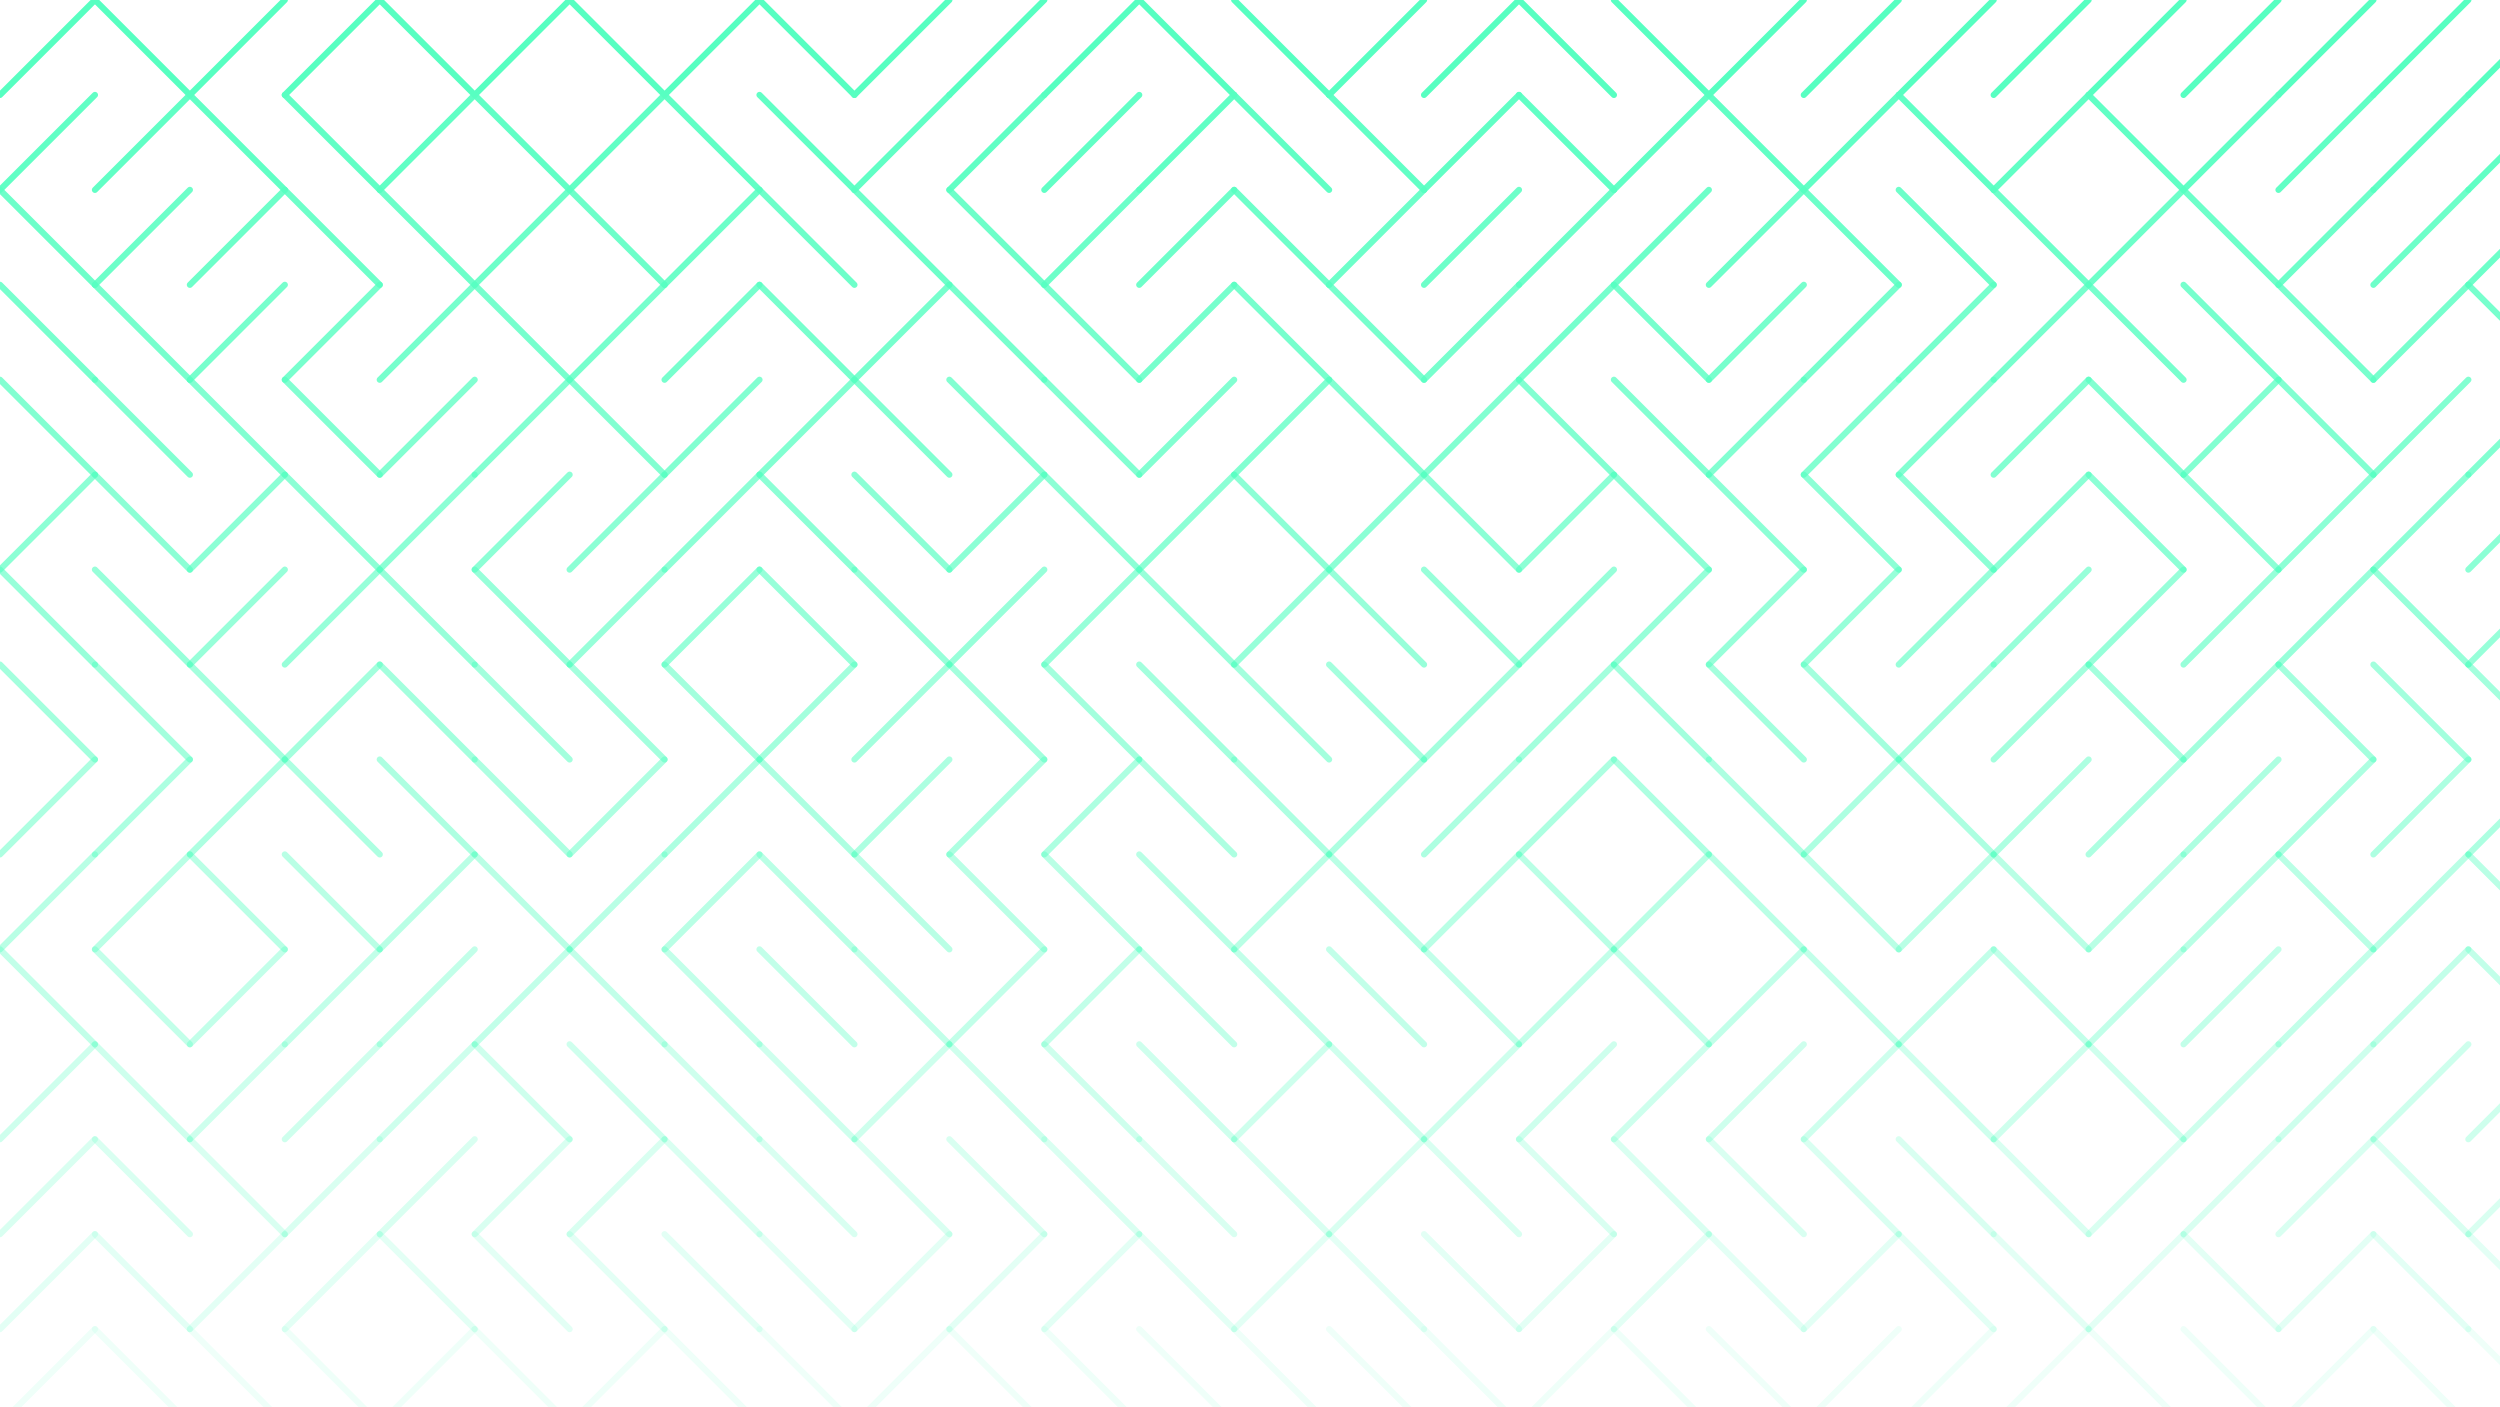
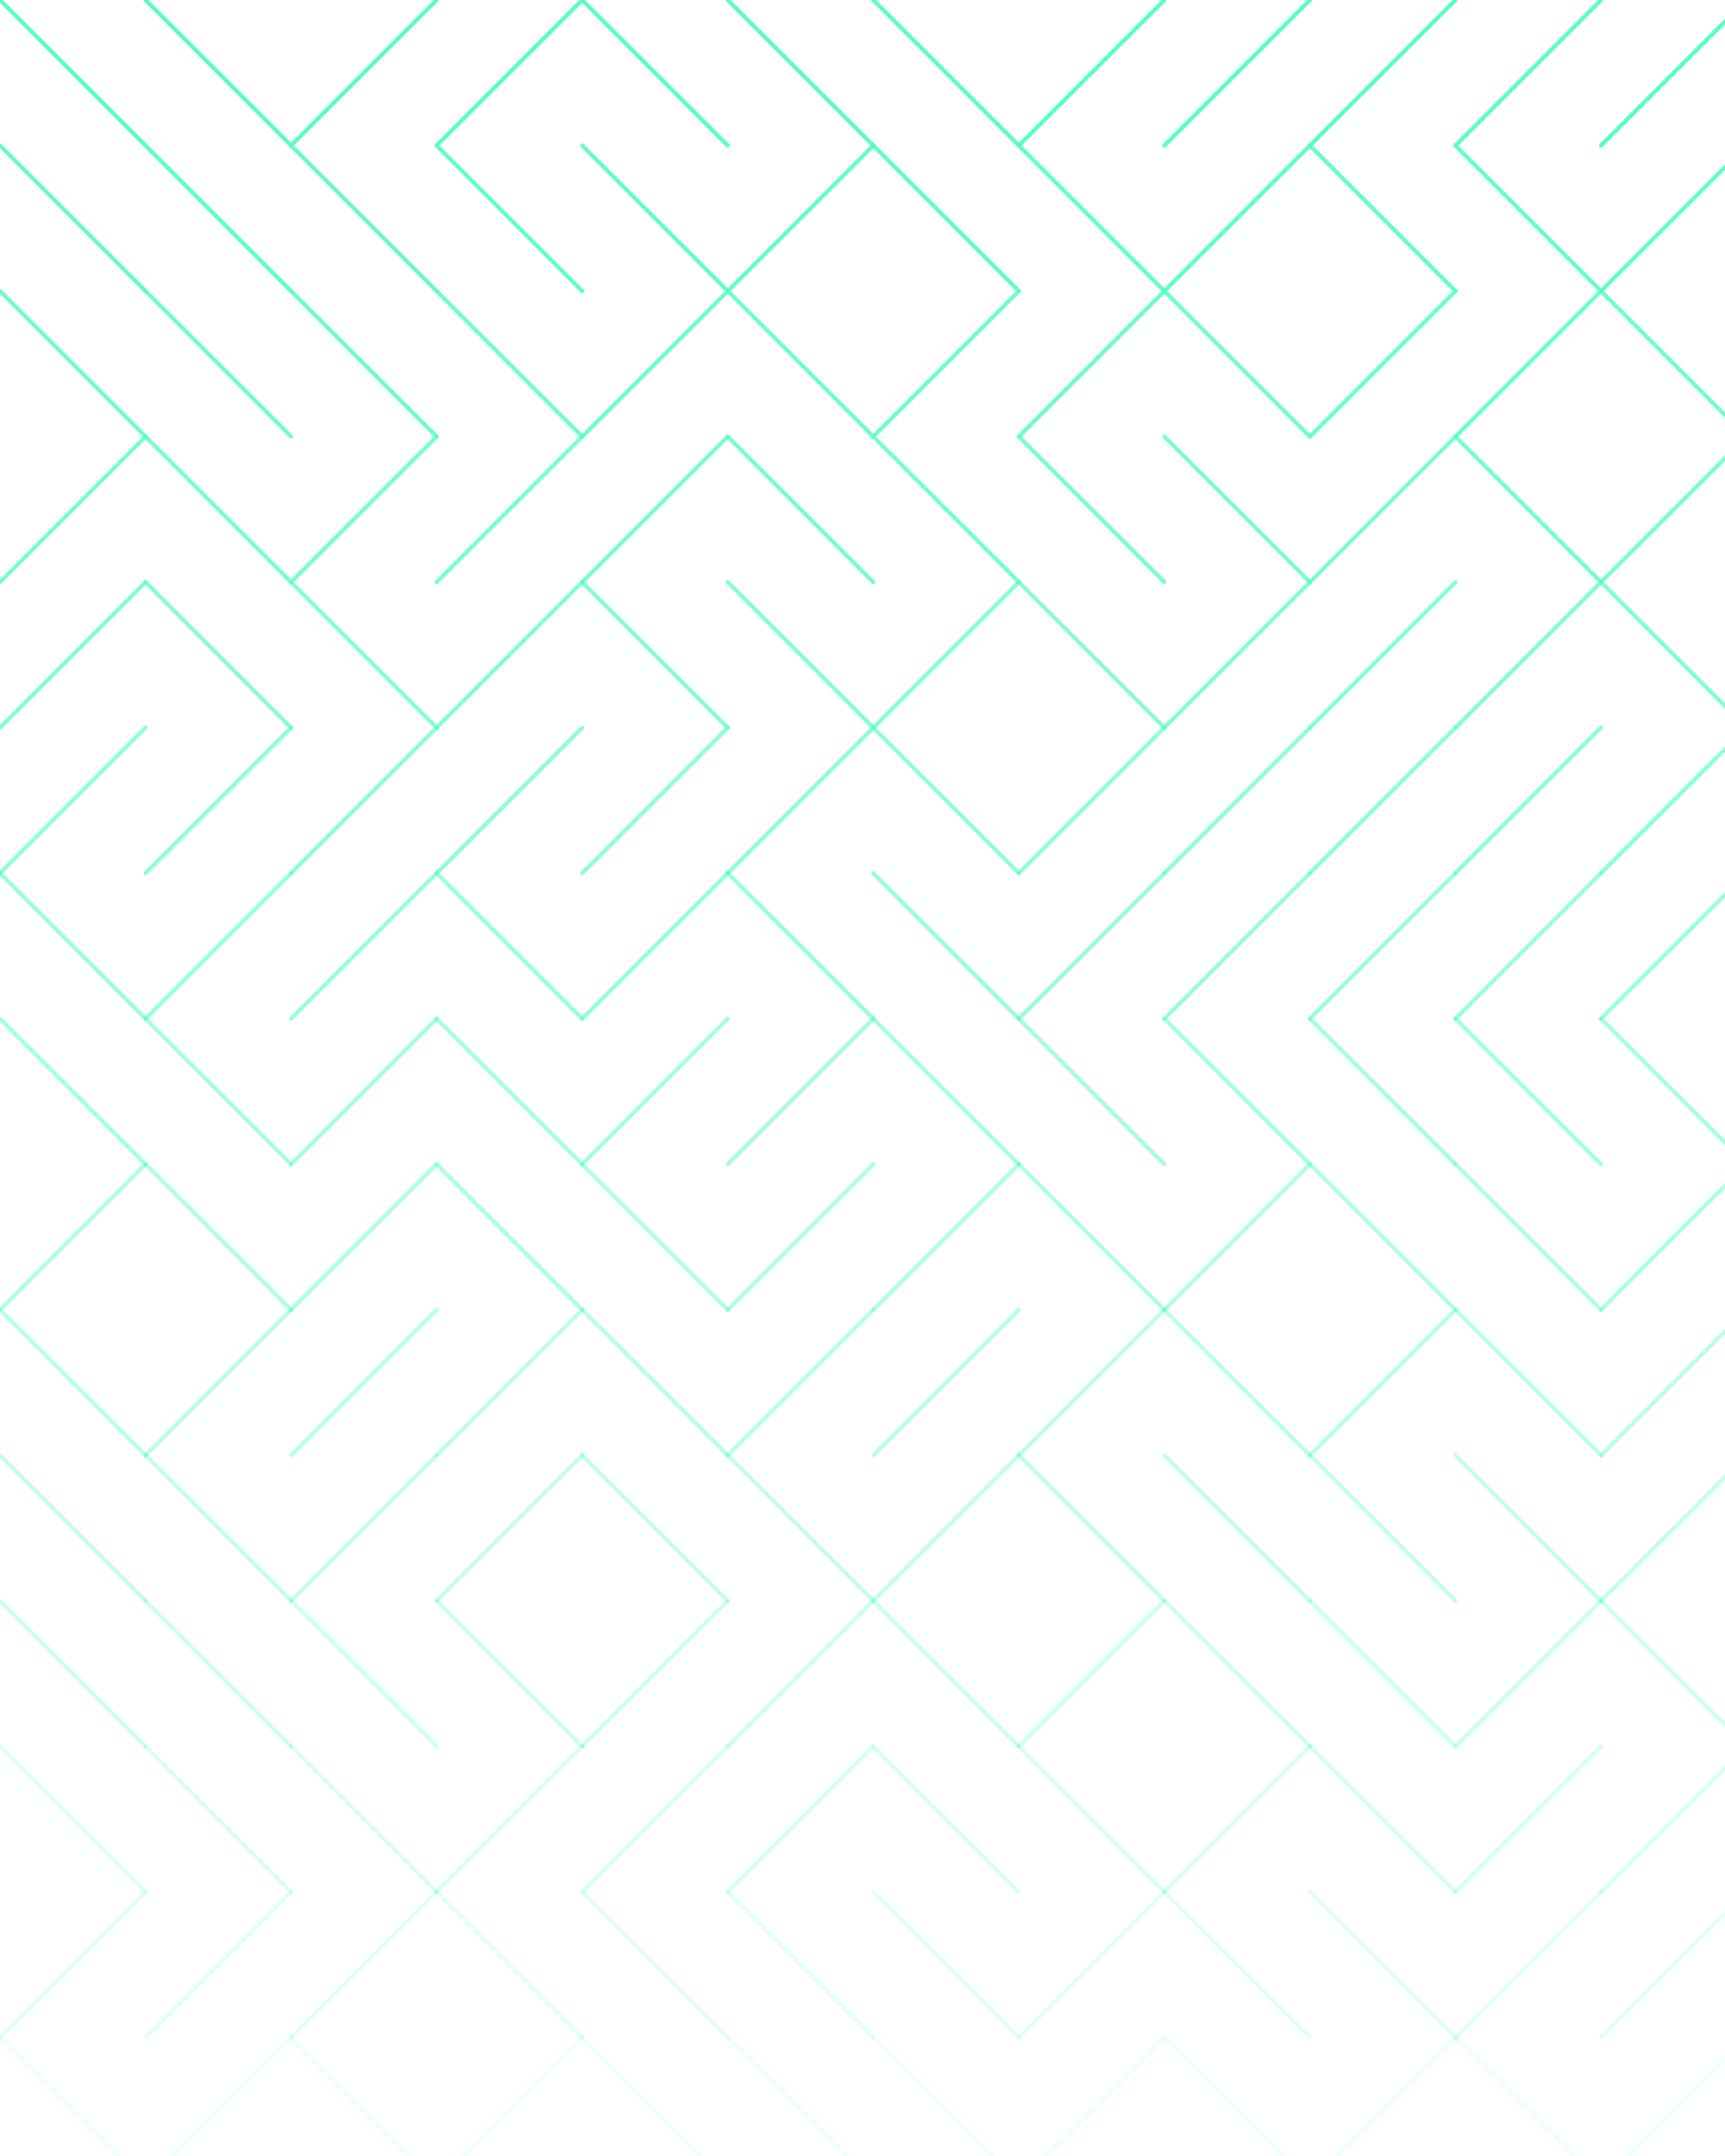
- <svg xmlns="http://www.w3.org/2000/svg" version="1.1" viewBox="0 0 1422 800">
-   <g stroke-width="3.5" stroke="hsl(158, 100%, 67%)" fill="none" stroke-linecap="round">
-     <line x1="54" y1="0" x2="0" y2="54" opacity="1.00" />
+ <svg xmlns="http://www.w3.org/2000/svg" version="1.1" viewBox="0 0 640 800">
+   <g stroke-width="1.5" stroke="hsl(158, 100%, 67%)" fill="none" stroke-linecap="round">
+     <line x1="0" y1="0" x2="54" y2="54" opacity="1.00" />
    <line x1="54" y1="0" x2="108" y2="54" opacity="1.00" />
    <line x1="162" y1="0" x2="108" y2="54" opacity="1.00" />
    <line x1="216" y1="0" x2="162" y2="54" opacity="1.00" />
    <line x1="216" y1="0" x2="270" y2="54" opacity="1.00" />
-     <line x1="324" y1="0" x2="270" y2="54" opacity="1.00" />
+     <line x1="270" y1="0" x2="324" y2="54" opacity="1.00" />
    <line x1="324" y1="0" x2="378" y2="54" opacity="1.00" />
    <line x1="432" y1="0" x2="378" y2="54" opacity="1.00" />
-     <line x1="432" y1="0" x2="486" y2="54" opacity="1.00" />
+     <line x1="486" y1="0" x2="432" y2="54" opacity="1.00" />
    <line x1="540" y1="0" x2="486" y2="54" opacity="1.00" />
    <line x1="594" y1="0" x2="540" y2="54" opacity="1.00" />
    <line x1="648" y1="0" x2="594" y2="54" opacity="1.00" />
-     <line x1="648" y1="0" x2="702" y2="54" opacity="1.00" />
-     <line x1="702" y1="0" x2="756" y2="54" opacity="1.00" />
-     <line x1="810" y1="0" x2="756" y2="54" opacity="1.00" />
-     <line x1="864" y1="0" x2="810" y2="54" opacity="1.00" />
-     <line x1="864" y1="0" x2="918" y2="54" opacity="1.00" />
-     <line x1="918" y1="0" x2="972" y2="54" opacity="1.00" />
-     <line x1="1026" y1="0" x2="972" y2="54" opacity="1.00" />
-     <line x1="1080" y1="0" x2="1026" y2="54" opacity="1.00" />
-     <line x1="1134" y1="0" x2="1080" y2="54" opacity="1.00" />
-     <line x1="1188" y1="0" x2="1134" y2="54" opacity="1.00" />
-     <line x1="1242" y1="0" x2="1188" y2="54" opacity="1.00" />
-     <line x1="1296" y1="0" x2="1242" y2="54" opacity="1.00" />
-     <line x1="1350" y1="0" x2="1296" y2="54" opacity="1.00" />
-     <line x1="1404" y1="0" x2="1350" y2="54" opacity="1.00" />
-     <line x1="1458" y1="0" x2="1404" y2="54" opacity="1.00" />
-     <line x1="54" y1="54" x2="0" y2="108" opacity="0.94" />
-     <line x1="108" y1="54" x2="54" y2="108" opacity="0.94" />
+     <line x1="0" y1="54" x2="54" y2="108" opacity="0.94" />
+     <line x1="54" y1="54" x2="108" y2="108" opacity="0.94" />
    <line x1="108" y1="54" x2="162" y2="108" opacity="0.94" />
    <line x1="162" y1="54" x2="216" y2="108" opacity="0.94" />
-     <line x1="270" y1="54" x2="216" y2="108" opacity="0.94" />
-     <line x1="270" y1="54" x2="324" y2="108" opacity="0.94" />
-     <line x1="378" y1="54" x2="324" y2="108" opacity="0.94" />
+     <line x1="216" y1="54" x2="270" y2="108" opacity="0.94" />
+     <line x1="324" y1="54" x2="270" y2="108" opacity="0.94" />
+     <line x1="324" y1="54" x2="378" y2="108" opacity="0.94" />
    <line x1="378" y1="54" x2="432" y2="108" opacity="0.94" />
-     <line x1="432" y1="54" x2="486" y2="108" opacity="0.94" />
-     <line x1="540" y1="54" x2="486" y2="108" opacity="0.94" />
-     <line x1="594" y1="54" x2="540" y2="108" opacity="0.94" />
+     <line x1="486" y1="54" x2="432" y2="108" opacity="0.94" />
+     <line x1="486" y1="54" x2="540" y2="108" opacity="0.94" />
+     <line x1="540" y1="54" x2="594" y2="108" opacity="0.94" />
    <line x1="648" y1="54" x2="594" y2="108" opacity="0.94" />
-     <line x1="702" y1="54" x2="648" y2="108" opacity="0.94" />
-     <line x1="702" y1="54" x2="756" y2="108" opacity="0.94" />
-     <line x1="756" y1="54" x2="810" y2="108" opacity="0.94" />
-     <line x1="864" y1="54" x2="810" y2="108" opacity="0.94" />
-     <line x1="864" y1="54" x2="918" y2="108" opacity="0.94" />
-     <line x1="972" y1="54" x2="918" y2="108" opacity="0.94" />
-     <line x1="972" y1="54" x2="1026" y2="108" opacity="0.94" />
-     <line x1="1080" y1="54" x2="1026" y2="108" opacity="0.94" />
-     <line x1="1080" y1="54" x2="1134" y2="108" opacity="0.94" />
-     <line x1="1188" y1="54" x2="1134" y2="108" opacity="0.94" />
-     <line x1="1188" y1="54" x2="1242" y2="108" opacity="0.94" />
-     <line x1="1296" y1="54" x2="1242" y2="108" opacity="0.94" />
-     <line x1="1350" y1="54" x2="1296" y2="108" opacity="0.94" />
-     <line x1="1404" y1="54" x2="1350" y2="108" opacity="0.94" />
-     <line x1="1458" y1="54" x2="1404" y2="108" opacity="0.94" />
    <line x1="0" y1="108" x2="54" y2="162" opacity="0.87" />
-     <line x1="108" y1="108" x2="54" y2="162" opacity="0.87" />
-     <line x1="162" y1="108" x2="108" y2="162" opacity="0.87" />
+     <line x1="54" y1="108" x2="108" y2="162" opacity="0.87" />
+     <line x1="108" y1="108" x2="162" y2="162" opacity="0.87" />
    <line x1="162" y1="108" x2="216" y2="162" opacity="0.87" />
-     <line x1="216" y1="108" x2="270" y2="162" opacity="0.87" />
-     <line x1="324" y1="108" x2="270" y2="162" opacity="0.87" />
-     <line x1="324" y1="108" x2="378" y2="162" opacity="0.87" />
+     <line x1="270" y1="108" x2="216" y2="162" opacity="0.87" />
+     <line x1="270" y1="108" x2="324" y2="162" opacity="0.87" />
+     <line x1="378" y1="108" x2="324" y2="162" opacity="0.87" />
    <line x1="432" y1="108" x2="378" y2="162" opacity="0.87" />
    <line x1="432" y1="108" x2="486" y2="162" opacity="0.87" />
-     <line x1="486" y1="108" x2="540" y2="162" opacity="0.87" />
-     <line x1="540" y1="108" x2="594" y2="162" opacity="0.87" />
-     <line x1="648" y1="108" x2="594" y2="162" opacity="0.87" />
-     <line x1="702" y1="108" x2="648" y2="162" opacity="0.87" />
-     <line x1="702" y1="108" x2="756" y2="162" opacity="0.87" />
-     <line x1="810" y1="108" x2="756" y2="162" opacity="0.87" />
-     <line x1="864" y1="108" x2="810" y2="162" opacity="0.87" />
-     <line x1="918" y1="108" x2="864" y2="162" opacity="0.87" />
-     <line x1="972" y1="108" x2="918" y2="162" opacity="0.87" />
-     <line x1="1026" y1="108" x2="972" y2="162" opacity="0.87" />
-     <line x1="1026" y1="108" x2="1080" y2="162" opacity="0.87" />
-     <line x1="1080" y1="108" x2="1134" y2="162" opacity="0.87" />
-     <line x1="1134" y1="108" x2="1188" y2="162" opacity="0.87" />
-     <line x1="1242" y1="108" x2="1188" y2="162" opacity="0.87" />
-     <line x1="1242" y1="108" x2="1296" y2="162" opacity="0.87" />
-     <line x1="1350" y1="108" x2="1296" y2="162" opacity="0.87" />
-     <line x1="1404" y1="108" x2="1350" y2="162" opacity="0.87" />
-     <line x1="1458" y1="108" x2="1404" y2="162" opacity="0.87" />
-     <line x1="0" y1="162" x2="54" y2="216" opacity="0.81" />
+     <line x1="540" y1="108" x2="486" y2="162" opacity="0.87" />
+     <line x1="594" y1="108" x2="540" y2="162" opacity="0.87" />
+     <line x1="594" y1="108" x2="648" y2="162" opacity="0.87" />
+     <line x1="54" y1="162" x2="0" y2="216" opacity="0.81" />
    <line x1="54" y1="162" x2="108" y2="216" opacity="0.81" />
    <line x1="162" y1="162" x2="108" y2="216" opacity="0.81" />
    <line x1="216" y1="162" x2="162" y2="216" opacity="0.81" />
    <line x1="270" y1="162" x2="216" y2="216" opacity="0.81" />
    <line x1="270" y1="162" x2="324" y2="216" opacity="0.81" />
-     <line x1="378" y1="162" x2="324" y2="216" opacity="0.81" />
-     <line x1="432" y1="162" x2="378" y2="216" opacity="0.81" />
+     <line x1="324" y1="162" x2="378" y2="216" opacity="0.81" />
+     <line x1="378" y1="162" x2="432" y2="216" opacity="0.81" />
    <line x1="432" y1="162" x2="486" y2="216" opacity="0.81" />
    <line x1="540" y1="162" x2="486" y2="216" opacity="0.81" />
    <line x1="540" y1="162" x2="594" y2="216" opacity="0.81" />
-     <line x1="594" y1="162" x2="648" y2="216" opacity="0.81" />
-     <line x1="702" y1="162" x2="648" y2="216" opacity="0.81" />
-     <line x1="702" y1="162" x2="756" y2="216" opacity="0.81" />
-     <line x1="756" y1="162" x2="810" y2="216" opacity="0.81" />
-     <line x1="864" y1="162" x2="810" y2="216" opacity="0.81" />
-     <line x1="918" y1="162" x2="864" y2="216" opacity="0.81" />
-     <line x1="918" y1="162" x2="972" y2="216" opacity="0.81" />
-     <line x1="1026" y1="162" x2="972" y2="216" opacity="0.81" />
-     <line x1="1080" y1="162" x2="1026" y2="216" opacity="0.81" />
-     <line x1="1134" y1="162" x2="1080" y2="216" opacity="0.81" />
-     <line x1="1188" y1="162" x2="1134" y2="216" opacity="0.81" />
-     <line x1="1188" y1="162" x2="1242" y2="216" opacity="0.81" />
-     <line x1="1242" y1="162" x2="1296" y2="216" opacity="0.81" />
-     <line x1="1296" y1="162" x2="1350" y2="216" opacity="0.81" />
-     <line x1="1404" y1="162" x2="1350" y2="216" opacity="0.81" />
-     <line x1="1404" y1="162" x2="1458" y2="216" opacity="0.81" />
-     <line x1="0" y1="216" x2="54" y2="270" opacity="0.74" />
+     <line x1="648" y1="162" x2="594" y2="216" opacity="0.81" />
+     <line x1="54" y1="216" x2="0" y2="270" opacity="0.74" />
    <line x1="54" y1="216" x2="108" y2="270" opacity="0.74" />
    <line x1="108" y1="216" x2="162" y2="270" opacity="0.74" />
-     <line x1="162" y1="216" x2="216" y2="270" opacity="0.74" />
-     <line x1="270" y1="216" x2="216" y2="270" opacity="0.74" />
-     <line x1="324" y1="216" x2="270" y2="270" opacity="0.74" />
-     <line x1="324" y1="216" x2="378" y2="270" opacity="0.74" />
-     <line x1="432" y1="216" x2="378" y2="270" opacity="0.74" />
+     <line x1="216" y1="216" x2="162" y2="270" opacity="0.74" />
+     <line x1="216" y1="216" x2="270" y2="270" opacity="0.74" />
+     <line x1="270" y1="216" x2="324" y2="270" opacity="0.74" />
+     <line x1="378" y1="216" x2="324" y2="270" opacity="0.74" />
+     <line x1="378" y1="216" x2="432" y2="270" opacity="0.74" />
    <line x1="486" y1="216" x2="432" y2="270" opacity="0.74" />
-     <line x1="486" y1="216" x2="540" y2="270" opacity="0.74" />
-     <line x1="540" y1="216" x2="594" y2="270" opacity="0.74" />
+     <line x1="540" y1="216" x2="486" y2="270" opacity="0.74" />
+     <line x1="594" y1="216" x2="540" y2="270" opacity="0.74" />
    <line x1="594" y1="216" x2="648" y2="270" opacity="0.74" />
-     <line x1="702" y1="216" x2="648" y2="270" opacity="0.74" />
-     <line x1="756" y1="216" x2="702" y2="270" opacity="0.74" />
-     <line x1="756" y1="216" x2="810" y2="270" opacity="0.74" />
-     <line x1="864" y1="216" x2="810" y2="270" opacity="0.74" />
-     <line x1="864" y1="216" x2="918" y2="270" opacity="0.74" />
-     <line x1="918" y1="216" x2="972" y2="270" opacity="0.74" />
-     <line x1="1026" y1="216" x2="972" y2="270" opacity="0.74" />
-     <line x1="1080" y1="216" x2="1026" y2="270" opacity="0.74" />
-     <line x1="1134" y1="216" x2="1080" y2="270" opacity="0.74" />
-     <line x1="1188" y1="216" x2="1134" y2="270" opacity="0.74" />
-     <line x1="1188" y1="216" x2="1242" y2="270" opacity="0.74" />
-     <line x1="1296" y1="216" x2="1242" y2="270" opacity="0.74" />
-     <line x1="1296" y1="216" x2="1350" y2="270" opacity="0.74" />
-     <line x1="1404" y1="216" x2="1350" y2="270" opacity="0.74" />
-     <line x1="1458" y1="216" x2="1404" y2="270" opacity="0.74" />
    <line x1="54" y1="270" x2="0" y2="324" opacity="0.68" />
-     <line x1="54" y1="270" x2="108" y2="324" opacity="0.68" />
+     <line x1="108" y1="270" x2="54" y2="324" opacity="0.68" />
    <line x1="162" y1="270" x2="108" y2="324" opacity="0.68" />
-     <line x1="162" y1="270" x2="216" y2="324" opacity="0.68" />
+     <line x1="216" y1="270" x2="162" y2="324" opacity="0.68" />
    <line x1="270" y1="270" x2="216" y2="324" opacity="0.68" />
    <line x1="324" y1="270" x2="270" y2="324" opacity="0.68" />
-     <line x1="378" y1="270" x2="324" y2="324" opacity="0.68" />
+     <line x1="324" y1="270" x2="378" y2="324" opacity="0.68" />
    <line x1="432" y1="270" x2="378" y2="324" opacity="0.68" />
-     <line x1="432" y1="270" x2="486" y2="324" opacity="0.68" />
-     <line x1="486" y1="270" x2="540" y2="324" opacity="0.68" />
+     <line x1="486" y1="270" x2="432" y2="324" opacity="0.68" />
+     <line x1="540" y1="270" x2="486" y2="324" opacity="0.68" />
    <line x1="594" y1="270" x2="540" y2="324" opacity="0.68" />
-     <line x1="594" y1="270" x2="648" y2="324" opacity="0.68" />
-     <line x1="702" y1="270" x2="648" y2="324" opacity="0.68" />
-     <line x1="702" y1="270" x2="756" y2="324" opacity="0.68" />
-     <line x1="810" y1="270" x2="756" y2="324" opacity="0.68" />
-     <line x1="810" y1="270" x2="864" y2="324" opacity="0.68" />
-     <line x1="918" y1="270" x2="864" y2="324" opacity="0.68" />
-     <line x1="918" y1="270" x2="972" y2="324" opacity="0.68" />
-     <line x1="972" y1="270" x2="1026" y2="324" opacity="0.68" />
-     <line x1="1026" y1="270" x2="1080" y2="324" opacity="0.68" />
-     <line x1="1080" y1="270" x2="1134" y2="324" opacity="0.68" />
-     <line x1="1188" y1="270" x2="1134" y2="324" opacity="0.68" />
-     <line x1="1188" y1="270" x2="1242" y2="324" opacity="0.68" />
-     <line x1="1242" y1="270" x2="1296" y2="324" opacity="0.68" />
-     <line x1="1350" y1="270" x2="1296" y2="324" opacity="0.68" />
-     <line x1="1404" y1="270" x2="1350" y2="324" opacity="0.68" />
-     <line x1="1458" y1="270" x2="1404" y2="324" opacity="0.68" />
+     <line x1="648" y1="270" x2="594" y2="324" opacity="0.68" />
    <line x1="0" y1="324" x2="54" y2="378" opacity="0.62" />
-     <line x1="54" y1="324" x2="108" y2="378" opacity="0.62" />
+     <line x1="108" y1="324" x2="54" y2="378" opacity="0.62" />
    <line x1="162" y1="324" x2="108" y2="378" opacity="0.62" />
-     <line x1="216" y1="324" x2="162" y2="378" opacity="0.62" />
-     <line x1="216" y1="324" x2="270" y2="378" opacity="0.62" />
+     <line x1="162" y1="324" x2="216" y2="378" opacity="0.62" />
+     <line x1="270" y1="324" x2="216" y2="378" opacity="0.62" />
    <line x1="270" y1="324" x2="324" y2="378" opacity="0.62" />
-     <line x1="378" y1="324" x2="324" y2="378" opacity="0.62" />
+     <line x1="324" y1="324" x2="378" y2="378" opacity="0.62" />
    <line x1="432" y1="324" x2="378" y2="378" opacity="0.62" />
-     <line x1="432" y1="324" x2="486" y2="378" opacity="0.62" />
-     <line x1="486" y1="324" x2="540" y2="378" opacity="0.62" />
+     <line x1="486" y1="324" x2="432" y2="378" opacity="0.62" />
+     <line x1="540" y1="324" x2="486" y2="378" opacity="0.62" />
    <line x1="594" y1="324" x2="540" y2="378" opacity="0.62" />
    <line x1="648" y1="324" x2="594" y2="378" opacity="0.62" />
-     <line x1="648" y1="324" x2="702" y2="378" opacity="0.62" />
-     <line x1="756" y1="324" x2="702" y2="378" opacity="0.62" />
-     <line x1="756" y1="324" x2="810" y2="378" opacity="0.62" />
-     <line x1="810" y1="324" x2="864" y2="378" opacity="0.62" />
-     <line x1="918" y1="324" x2="864" y2="378" opacity="0.62" />
-     <line x1="972" y1="324" x2="918" y2="378" opacity="0.62" />
-     <line x1="1026" y1="324" x2="972" y2="378" opacity="0.62" />
-     <line x1="1080" y1="324" x2="1026" y2="378" opacity="0.62" />
-     <line x1="1134" y1="324" x2="1080" y2="378" opacity="0.62" />
-     <line x1="1188" y1="324" x2="1134" y2="378" opacity="0.62" />
-     <line x1="1242" y1="324" x2="1188" y2="378" opacity="0.62" />
-     <line x1="1296" y1="324" x2="1242" y2="378" opacity="0.62" />
-     <line x1="1350" y1="324" x2="1296" y2="378" opacity="0.62" />
-     <line x1="1350" y1="324" x2="1404" y2="378" opacity="0.62" />
-     <line x1="1458" y1="324" x2="1404" y2="378" opacity="0.62" />
    <line x1="0" y1="378" x2="54" y2="432" opacity="0.55" />
    <line x1="54" y1="378" x2="108" y2="432" opacity="0.55" />
-     <line x1="108" y1="378" x2="162" y2="432" opacity="0.55" />
-     <line x1="216" y1="378" x2="162" y2="432" opacity="0.55" />
-     <line x1="216" y1="378" x2="270" y2="432" opacity="0.55" />
-     <line x1="270" y1="378" x2="324" y2="432" opacity="0.55" />
+     <line x1="162" y1="378" x2="108" y2="432" opacity="0.55" />
+     <line x1="162" y1="378" x2="216" y2="432" opacity="0.55" />
+     <line x1="270" y1="378" x2="216" y2="432" opacity="0.55" />
+     <line x1="324" y1="378" x2="270" y2="432" opacity="0.55" />
    <line x1="324" y1="378" x2="378" y2="432" opacity="0.55" />
    <line x1="378" y1="378" x2="432" y2="432" opacity="0.55" />
-     <line x1="486" y1="378" x2="432" y2="432" opacity="0.55" />
-     <line x1="540" y1="378" x2="486" y2="432" opacity="0.55" />
+     <line x1="432" y1="378" x2="486" y2="432" opacity="0.55" />
+     <line x1="486" y1="378" x2="540" y2="432" opacity="0.55" />
    <line x1="540" y1="378" x2="594" y2="432" opacity="0.55" />
    <line x1="594" y1="378" x2="648" y2="432" opacity="0.55" />
-     <line x1="648" y1="378" x2="702" y2="432" opacity="0.55" />
-     <line x1="702" y1="378" x2="756" y2="432" opacity="0.55" />
-     <line x1="756" y1="378" x2="810" y2="432" opacity="0.55" />
-     <line x1="864" y1="378" x2="810" y2="432" opacity="0.55" />
-     <line x1="918" y1="378" x2="864" y2="432" opacity="0.55" />
-     <line x1="918" y1="378" x2="972" y2="432" opacity="0.55" />
-     <line x1="972" y1="378" x2="1026" y2="432" opacity="0.55" />
-     <line x1="1026" y1="378" x2="1080" y2="432" opacity="0.55" />
-     <line x1="1134" y1="378" x2="1080" y2="432" opacity="0.55" />
-     <line x1="1188" y1="378" x2="1134" y2="432" opacity="0.55" />
-     <line x1="1188" y1="378" x2="1242" y2="432" opacity="0.55" />
-     <line x1="1296" y1="378" x2="1242" y2="432" opacity="0.55" />
-     <line x1="1296" y1="378" x2="1350" y2="432" opacity="0.55" />
-     <line x1="1350" y1="378" x2="1404" y2="432" opacity="0.55" />
-     <line x1="1404" y1="378" x2="1458" y2="432" opacity="0.55" />
    <line x1="54" y1="432" x2="0" y2="486" opacity="0.49" />
-     <line x1="108" y1="432" x2="54" y2="486" opacity="0.49" />
+     <line x1="54" y1="432" x2="108" y2="486" opacity="0.49" />
    <line x1="162" y1="432" x2="108" y2="486" opacity="0.49" />
    <line x1="162" y1="432" x2="216" y2="486" opacity="0.49" />
    <line x1="216" y1="432" x2="270" y2="486" opacity="0.49" />
-     <line x1="270" y1="432" x2="324" y2="486" opacity="0.49" />
+     <line x1="324" y1="432" x2="270" y2="486" opacity="0.49" />
    <line x1="378" y1="432" x2="324" y2="486" opacity="0.49" />
-     <line x1="432" y1="432" x2="378" y2="486" opacity="0.49" />
-     <line x1="432" y1="432" x2="486" y2="486" opacity="0.49" />
-     <line x1="540" y1="432" x2="486" y2="486" opacity="0.49" />
-     <line x1="594" y1="432" x2="540" y2="486" opacity="0.49" />
+     <line x1="378" y1="432" x2="432" y2="486" opacity="0.49" />
+     <line x1="486" y1="432" x2="432" y2="486" opacity="0.49" />
+     <line x1="486" y1="432" x2="540" y2="486" opacity="0.49" />
+     <line x1="540" y1="432" x2="594" y2="486" opacity="0.49" />
    <line x1="648" y1="432" x2="594" y2="486" opacity="0.49" />
-     <line x1="648" y1="432" x2="702" y2="486" opacity="0.49" />
-     <line x1="702" y1="432" x2="756" y2="486" opacity="0.49" />
-     <line x1="810" y1="432" x2="756" y2="486" opacity="0.49" />
-     <line x1="864" y1="432" x2="810" y2="486" opacity="0.49" />
-     <line x1="918" y1="432" x2="864" y2="486" opacity="0.49" />
-     <line x1="918" y1="432" x2="972" y2="486" opacity="0.49" />
-     <line x1="972" y1="432" x2="1026" y2="486" opacity="0.49" />
-     <line x1="1080" y1="432" x2="1026" y2="486" opacity="0.49" />
-     <line x1="1080" y1="432" x2="1134" y2="486" opacity="0.49" />
-     <line x1="1188" y1="432" x2="1134" y2="486" opacity="0.49" />
-     <line x1="1242" y1="432" x2="1188" y2="486" opacity="0.49" />
-     <line x1="1296" y1="432" x2="1242" y2="486" opacity="0.49" />
-     <line x1="1350" y1="432" x2="1296" y2="486" opacity="0.49" />
-     <line x1="1404" y1="432" x2="1350" y2="486" opacity="0.49" />
-     <line x1="1458" y1="432" x2="1404" y2="486" opacity="0.49" />
-     <line x1="54" y1="486" x2="0" y2="540" opacity="0.42" />
+     <line x1="0" y1="486" x2="54" y2="540" opacity="0.42" />
    <line x1="108" y1="486" x2="54" y2="540" opacity="0.42" />
-     <line x1="108" y1="486" x2="162" y2="540" opacity="0.42" />
-     <line x1="162" y1="486" x2="216" y2="540" opacity="0.42" />
-     <line x1="270" y1="486" x2="216" y2="540" opacity="0.42" />
-     <line x1="270" y1="486" x2="324" y2="540" opacity="0.42" />
+     <line x1="162" y1="486" x2="108" y2="540" opacity="0.42" />
+     <line x1="216" y1="486" x2="162" y2="540" opacity="0.42" />
+     <line x1="216" y1="486" x2="270" y2="540" opacity="0.42" />
+     <line x1="324" y1="486" x2="270" y2="540" opacity="0.42" />
    <line x1="378" y1="486" x2="324" y2="540" opacity="0.42" />
    <line x1="432" y1="486" x2="378" y2="540" opacity="0.42" />
    <line x1="432" y1="486" x2="486" y2="540" opacity="0.42" />
-     <line x1="486" y1="486" x2="540" y2="540" opacity="0.42" />
+     <line x1="540" y1="486" x2="486" y2="540" opacity="0.42" />
    <line x1="540" y1="486" x2="594" y2="540" opacity="0.42" />
-     <line x1="594" y1="486" x2="648" y2="540" opacity="0.42" />
-     <line x1="648" y1="486" x2="702" y2="540" opacity="0.42" />
-     <line x1="756" y1="486" x2="702" y2="540" opacity="0.42" />
-     <line x1="756" y1="486" x2="810" y2="540" opacity="0.42" />
-     <line x1="864" y1="486" x2="810" y2="540" opacity="0.42" />
-     <line x1="864" y1="486" x2="918" y2="540" opacity="0.42" />
-     <line x1="972" y1="486" x2="918" y2="540" opacity="0.42" />
-     <line x1="972" y1="486" x2="1026" y2="540" opacity="0.42" />
-     <line x1="1026" y1="486" x2="1080" y2="540" opacity="0.42" />
-     <line x1="1134" y1="486" x2="1080" y2="540" opacity="0.42" />
-     <line x1="1134" y1="486" x2="1188" y2="540" opacity="0.42" />
-     <line x1="1242" y1="486" x2="1188" y2="540" opacity="0.42" />
-     <line x1="1296" y1="486" x2="1242" y2="540" opacity="0.42" />
-     <line x1="1296" y1="486" x2="1350" y2="540" opacity="0.42" />
-     <line x1="1404" y1="486" x2="1350" y2="540" opacity="0.42" />
-     <line x1="1404" y1="486" x2="1458" y2="540" opacity="0.42" />
+     <line x1="648" y1="486" x2="594" y2="540" opacity="0.42" />
    <line x1="0" y1="540" x2="54" y2="594" opacity="0.36" />
    <line x1="54" y1="540" x2="108" y2="594" opacity="0.36" />
    <line x1="162" y1="540" x2="108" y2="594" opacity="0.36" />
    <line x1="216" y1="540" x2="162" y2="594" opacity="0.36" />
-     <line x1="270" y1="540" x2="216" y2="594" opacity="0.36" />
-     <line x1="324" y1="540" x2="270" y2="594" opacity="0.36" />
-     <line x1="324" y1="540" x2="378" y2="594" opacity="0.36" />
+     <line x1="216" y1="540" x2="270" y2="594" opacity="0.36" />
+     <line x1="270" y1="540" x2="324" y2="594" opacity="0.36" />
+     <line x1="378" y1="540" x2="324" y2="594" opacity="0.36" />
    <line x1="378" y1="540" x2="432" y2="594" opacity="0.36" />
    <line x1="432" y1="540" x2="486" y2="594" opacity="0.36" />
    <line x1="486" y1="540" x2="540" y2="594" opacity="0.36" />
-     <line x1="594" y1="540" x2="540" y2="594" opacity="0.36" />
+     <line x1="540" y1="540" x2="594" y2="594" opacity="0.36" />
    <line x1="648" y1="540" x2="594" y2="594" opacity="0.36" />
-     <line x1="648" y1="540" x2="702" y2="594" opacity="0.36" />
-     <line x1="702" y1="540" x2="756" y2="594" opacity="0.36" />
-     <line x1="756" y1="540" x2="810" y2="594" opacity="0.36" />
-     <line x1="810" y1="540" x2="864" y2="594" opacity="0.36" />
-     <line x1="918" y1="540" x2="864" y2="594" opacity="0.36" />
-     <line x1="918" y1="540" x2="972" y2="594" opacity="0.36" />
-     <line x1="1026" y1="540" x2="972" y2="594" opacity="0.36" />
-     <line x1="1026" y1="540" x2="1080" y2="594" opacity="0.36" />
-     <line x1="1134" y1="540" x2="1080" y2="594" opacity="0.36" />
-     <line x1="1134" y1="540" x2="1188" y2="594" opacity="0.36" />
-     <line x1="1242" y1="540" x2="1188" y2="594" opacity="0.36" />
-     <line x1="1296" y1="540" x2="1242" y2="594" opacity="0.36" />
-     <line x1="1350" y1="540" x2="1296" y2="594" opacity="0.36" />
-     <line x1="1404" y1="540" x2="1350" y2="594" opacity="0.36" />
-     <line x1="1404" y1="540" x2="1458" y2="594" opacity="0.36" />
-     <line x1="54" y1="594" x2="0" y2="648" opacity="0.29" />
+     <line x1="0" y1="594" x2="54" y2="648" opacity="0.29" />
    <line x1="54" y1="594" x2="108" y2="648" opacity="0.29" />
-     <line x1="162" y1="594" x2="108" y2="648" opacity="0.29" />
-     <line x1="216" y1="594" x2="162" y2="648" opacity="0.29" />
+     <line x1="108" y1="594" x2="162" y2="648" opacity="0.29" />
+     <line x1="162" y1="594" x2="216" y2="648" opacity="0.29" />
    <line x1="270" y1="594" x2="216" y2="648" opacity="0.29" />
-     <line x1="270" y1="594" x2="324" y2="648" opacity="0.29" />
+     <line x1="324" y1="594" x2="270" y2="648" opacity="0.29" />
    <line x1="324" y1="594" x2="378" y2="648" opacity="0.29" />
-     <line x1="378" y1="594" x2="432" y2="648" opacity="0.29" />
+     <line x1="432" y1="594" x2="378" y2="648" opacity="0.29" />
    <line x1="432" y1="594" x2="486" y2="648" opacity="0.29" />
-     <line x1="540" y1="594" x2="486" y2="648" opacity="0.29" />
-     <line x1="540" y1="594" x2="594" y2="648" opacity="0.29" />
+     <line x1="486" y1="594" x2="540" y2="648" opacity="0.29" />
+     <line x1="594" y1="594" x2="540" y2="648" opacity="0.29" />
    <line x1="594" y1="594" x2="648" y2="648" opacity="0.29" />
-     <line x1="648" y1="594" x2="702" y2="648" opacity="0.29" />
-     <line x1="756" y1="594" x2="702" y2="648" opacity="0.29" />
-     <line x1="756" y1="594" x2="810" y2="648" opacity="0.29" />
-     <line x1="864" y1="594" x2="810" y2="648" opacity="0.29" />
-     <line x1="918" y1="594" x2="864" y2="648" opacity="0.29" />
-     <line x1="972" y1="594" x2="918" y2="648" opacity="0.29" />
-     <line x1="1026" y1="594" x2="972" y2="648" opacity="0.29" />
-     <line x1="1080" y1="594" x2="1026" y2="648" opacity="0.29" />
-     <line x1="1080" y1="594" x2="1134" y2="648" opacity="0.29" />
-     <line x1="1188" y1="594" x2="1134" y2="648" opacity="0.29" />
-     <line x1="1188" y1="594" x2="1242" y2="648" opacity="0.29" />
-     <line x1="1296" y1="594" x2="1242" y2="648" opacity="0.29" />
-     <line x1="1350" y1="594" x2="1296" y2="648" opacity="0.29" />
-     <line x1="1404" y1="594" x2="1350" y2="648" opacity="0.29" />
-     <line x1="1458" y1="594" x2="1404" y2="648" opacity="0.29" />
-     <line x1="54" y1="648" x2="0" y2="702" opacity="0.23" />
+     <line x1="0" y1="648" x2="54" y2="702" opacity="0.23" />
    <line x1="54" y1="648" x2="108" y2="702" opacity="0.23" />
    <line x1="108" y1="648" x2="162" y2="702" opacity="0.23" />
    <line x1="216" y1="648" x2="162" y2="702" opacity="0.23" />
    <line x1="270" y1="648" x2="216" y2="702" opacity="0.23" />
    <line x1="324" y1="648" x2="270" y2="702" opacity="0.23" />
-     <line x1="378" y1="648" x2="324" y2="702" opacity="0.23" />
+     <line x1="324" y1="648" x2="378" y2="702" opacity="0.23" />
    <line x1="378" y1="648" x2="432" y2="702" opacity="0.23" />
-     <line x1="432" y1="648" x2="486" y2="702" opacity="0.23" />
+     <line x1="486" y1="648" x2="432" y2="702" opacity="0.23" />
    <line x1="486" y1="648" x2="540" y2="702" opacity="0.23" />
-     <line x1="540" y1="648" x2="594" y2="702" opacity="0.23" />
-     <line x1="594" y1="648" x2="648" y2="702" opacity="0.23" />
-     <line x1="648" y1="648" x2="702" y2="702" opacity="0.23" />
-     <line x1="702" y1="648" x2="756" y2="702" opacity="0.23" />
-     <line x1="810" y1="648" x2="756" y2="702" opacity="0.23" />
-     <line x1="810" y1="648" x2="864" y2="702" opacity="0.23" />
-     <line x1="864" y1="648" x2="918" y2="702" opacity="0.23" />
-     <line x1="918" y1="648" x2="972" y2="702" opacity="0.23" />
-     <line x1="972" y1="648" x2="1026" y2="702" opacity="0.23" />
-     <line x1="1026" y1="648" x2="1080" y2="702" opacity="0.23" />
-     <line x1="1080" y1="648" x2="1134" y2="702" opacity="0.23" />
-     <line x1="1134" y1="648" x2="1188" y2="702" opacity="0.23" />
-     <line x1="1242" y1="648" x2="1188" y2="702" opacity="0.23" />
-     <line x1="1296" y1="648" x2="1242" y2="702" opacity="0.23" />
-     <line x1="1350" y1="648" x2="1296" y2="702" opacity="0.23" />
-     <line x1="1350" y1="648" x2="1404" y2="702" opacity="0.23" />
-     <line x1="1458" y1="648" x2="1404" y2="702" opacity="0.23" />
+     <line x1="594" y1="648" x2="540" y2="702" opacity="0.23" />
+     <line x1="648" y1="648" x2="594" y2="702" opacity="0.23" />
    <line x1="54" y1="702" x2="0" y2="756" opacity="0.17" />
-     <line x1="54" y1="702" x2="108" y2="756" opacity="0.17" />
+     <line x1="108" y1="702" x2="54" y2="756" opacity="0.17" />
    <line x1="162" y1="702" x2="108" y2="756" opacity="0.17" />
-     <line x1="216" y1="702" x2="162" y2="756" opacity="0.17" />
+     <line x1="162" y1="702" x2="216" y2="756" opacity="0.17" />
    <line x1="216" y1="702" x2="270" y2="756" opacity="0.17" />
    <line x1="270" y1="702" x2="324" y2="756" opacity="0.17" />
    <line x1="324" y1="702" x2="378" y2="756" opacity="0.17" />
-     <line x1="378" y1="702" x2="432" y2="756" opacity="0.17" />
+     <line x1="432" y1="702" x2="378" y2="756" opacity="0.17" />
    <line x1="432" y1="702" x2="486" y2="756" opacity="0.17" />
-     <line x1="540" y1="702" x2="486" y2="756" opacity="0.17" />
+     <line x1="486" y1="702" x2="540" y2="756" opacity="0.17" />
    <line x1="594" y1="702" x2="540" y2="756" opacity="0.17" />
    <line x1="648" y1="702" x2="594" y2="756" opacity="0.17" />
-     <line x1="648" y1="702" x2="702" y2="756" opacity="0.17" />
-     <line x1="756" y1="702" x2="702" y2="756" opacity="0.17" />
-     <line x1="756" y1="702" x2="810" y2="756" opacity="0.17" />
-     <line x1="810" y1="702" x2="864" y2="756" opacity="0.17" />
-     <line x1="918" y1="702" x2="864" y2="756" opacity="0.17" />
-     <line x1="972" y1="702" x2="918" y2="756" opacity="0.17" />
-     <line x1="972" y1="702" x2="1026" y2="756" opacity="0.17" />
-     <line x1="1080" y1="702" x2="1026" y2="756" opacity="0.17" />
-     <line x1="1080" y1="702" x2="1134" y2="756" opacity="0.17" />
-     <line x1="1134" y1="702" x2="1188" y2="756" opacity="0.17" />
-     <line x1="1242" y1="702" x2="1188" y2="756" opacity="0.17" />
-     <line x1="1242" y1="702" x2="1296" y2="756" opacity="0.17" />
-     <line x1="1350" y1="702" x2="1296" y2="756" opacity="0.17" />
-     <line x1="1350" y1="702" x2="1404" y2="756" opacity="0.17" />
-     <line x1="1404" y1="702" x2="1458" y2="756" opacity="0.17" />
-     <line x1="54" y1="756" x2="0" y2="810" opacity="0.10" />
-     <line x1="54" y1="756" x2="108" y2="810" opacity="0.10" />
+     <line x1="0" y1="756" x2="54" y2="810" opacity="0.10" />
+     <line x1="108" y1="756" x2="54" y2="810" opacity="0.10" />
    <line x1="108" y1="756" x2="162" y2="810" opacity="0.10" />
-     <line x1="162" y1="756" x2="216" y2="810" opacity="0.10" />
-     <line x1="270" y1="756" x2="216" y2="810" opacity="0.10" />
+     <line x1="216" y1="756" x2="162" y2="810" opacity="0.10" />
+     <line x1="216" y1="756" x2="270" y2="810" opacity="0.10" />
    <line x1="270" y1="756" x2="324" y2="810" opacity="0.10" />
-     <line x1="378" y1="756" x2="324" y2="810" opacity="0.10" />
-     <line x1="378" y1="756" x2="432" y2="810" opacity="0.10" />
+     <line x1="324" y1="756" x2="378" y2="810" opacity="0.10" />
+     <line x1="432" y1="756" x2="378" y2="810" opacity="0.10" />
    <line x1="432" y1="756" x2="486" y2="810" opacity="0.10" />
    <line x1="540" y1="756" x2="486" y2="810" opacity="0.10" />
    <line x1="540" y1="756" x2="594" y2="810" opacity="0.10" />
-     <line x1="594" y1="756" x2="648" y2="810" opacity="0.10" />
-     <line x1="648" y1="756" x2="702" y2="810" opacity="0.10" />
-     <line x1="702" y1="756" x2="756" y2="810" opacity="0.10" />
-     <line x1="756" y1="756" x2="810" y2="810" opacity="0.10" />
-     <line x1="810" y1="756" x2="864" y2="810" opacity="0.10" />
-     <line x1="918" y1="756" x2="864" y2="810" opacity="0.10" />
-     <line x1="918" y1="756" x2="972" y2="810" opacity="0.10" />
-     <line x1="972" y1="756" x2="1026" y2="810" opacity="0.10" />
-     <line x1="1080" y1="756" x2="1026" y2="810" opacity="0.10" />
-     <line x1="1134" y1="756" x2="1080" y2="810" opacity="0.10" />
-     <line x1="1188" y1="756" x2="1134" y2="810" opacity="0.10" />
-     <line x1="1188" y1="756" x2="1242" y2="810" opacity="0.10" />
-     <line x1="1242" y1="756" x2="1296" y2="810" opacity="0.10" />
-     <line x1="1350" y1="756" x2="1296" y2="810" opacity="0.10" />
-     <line x1="1350" y1="756" x2="1404" y2="810" opacity="0.10" />
-     <line x1="1404" y1="756" x2="1458" y2="810" opacity="0.10" />
+     <line x1="648" y1="756" x2="594" y2="810" opacity="0.10" />
  </g>
</svg>
